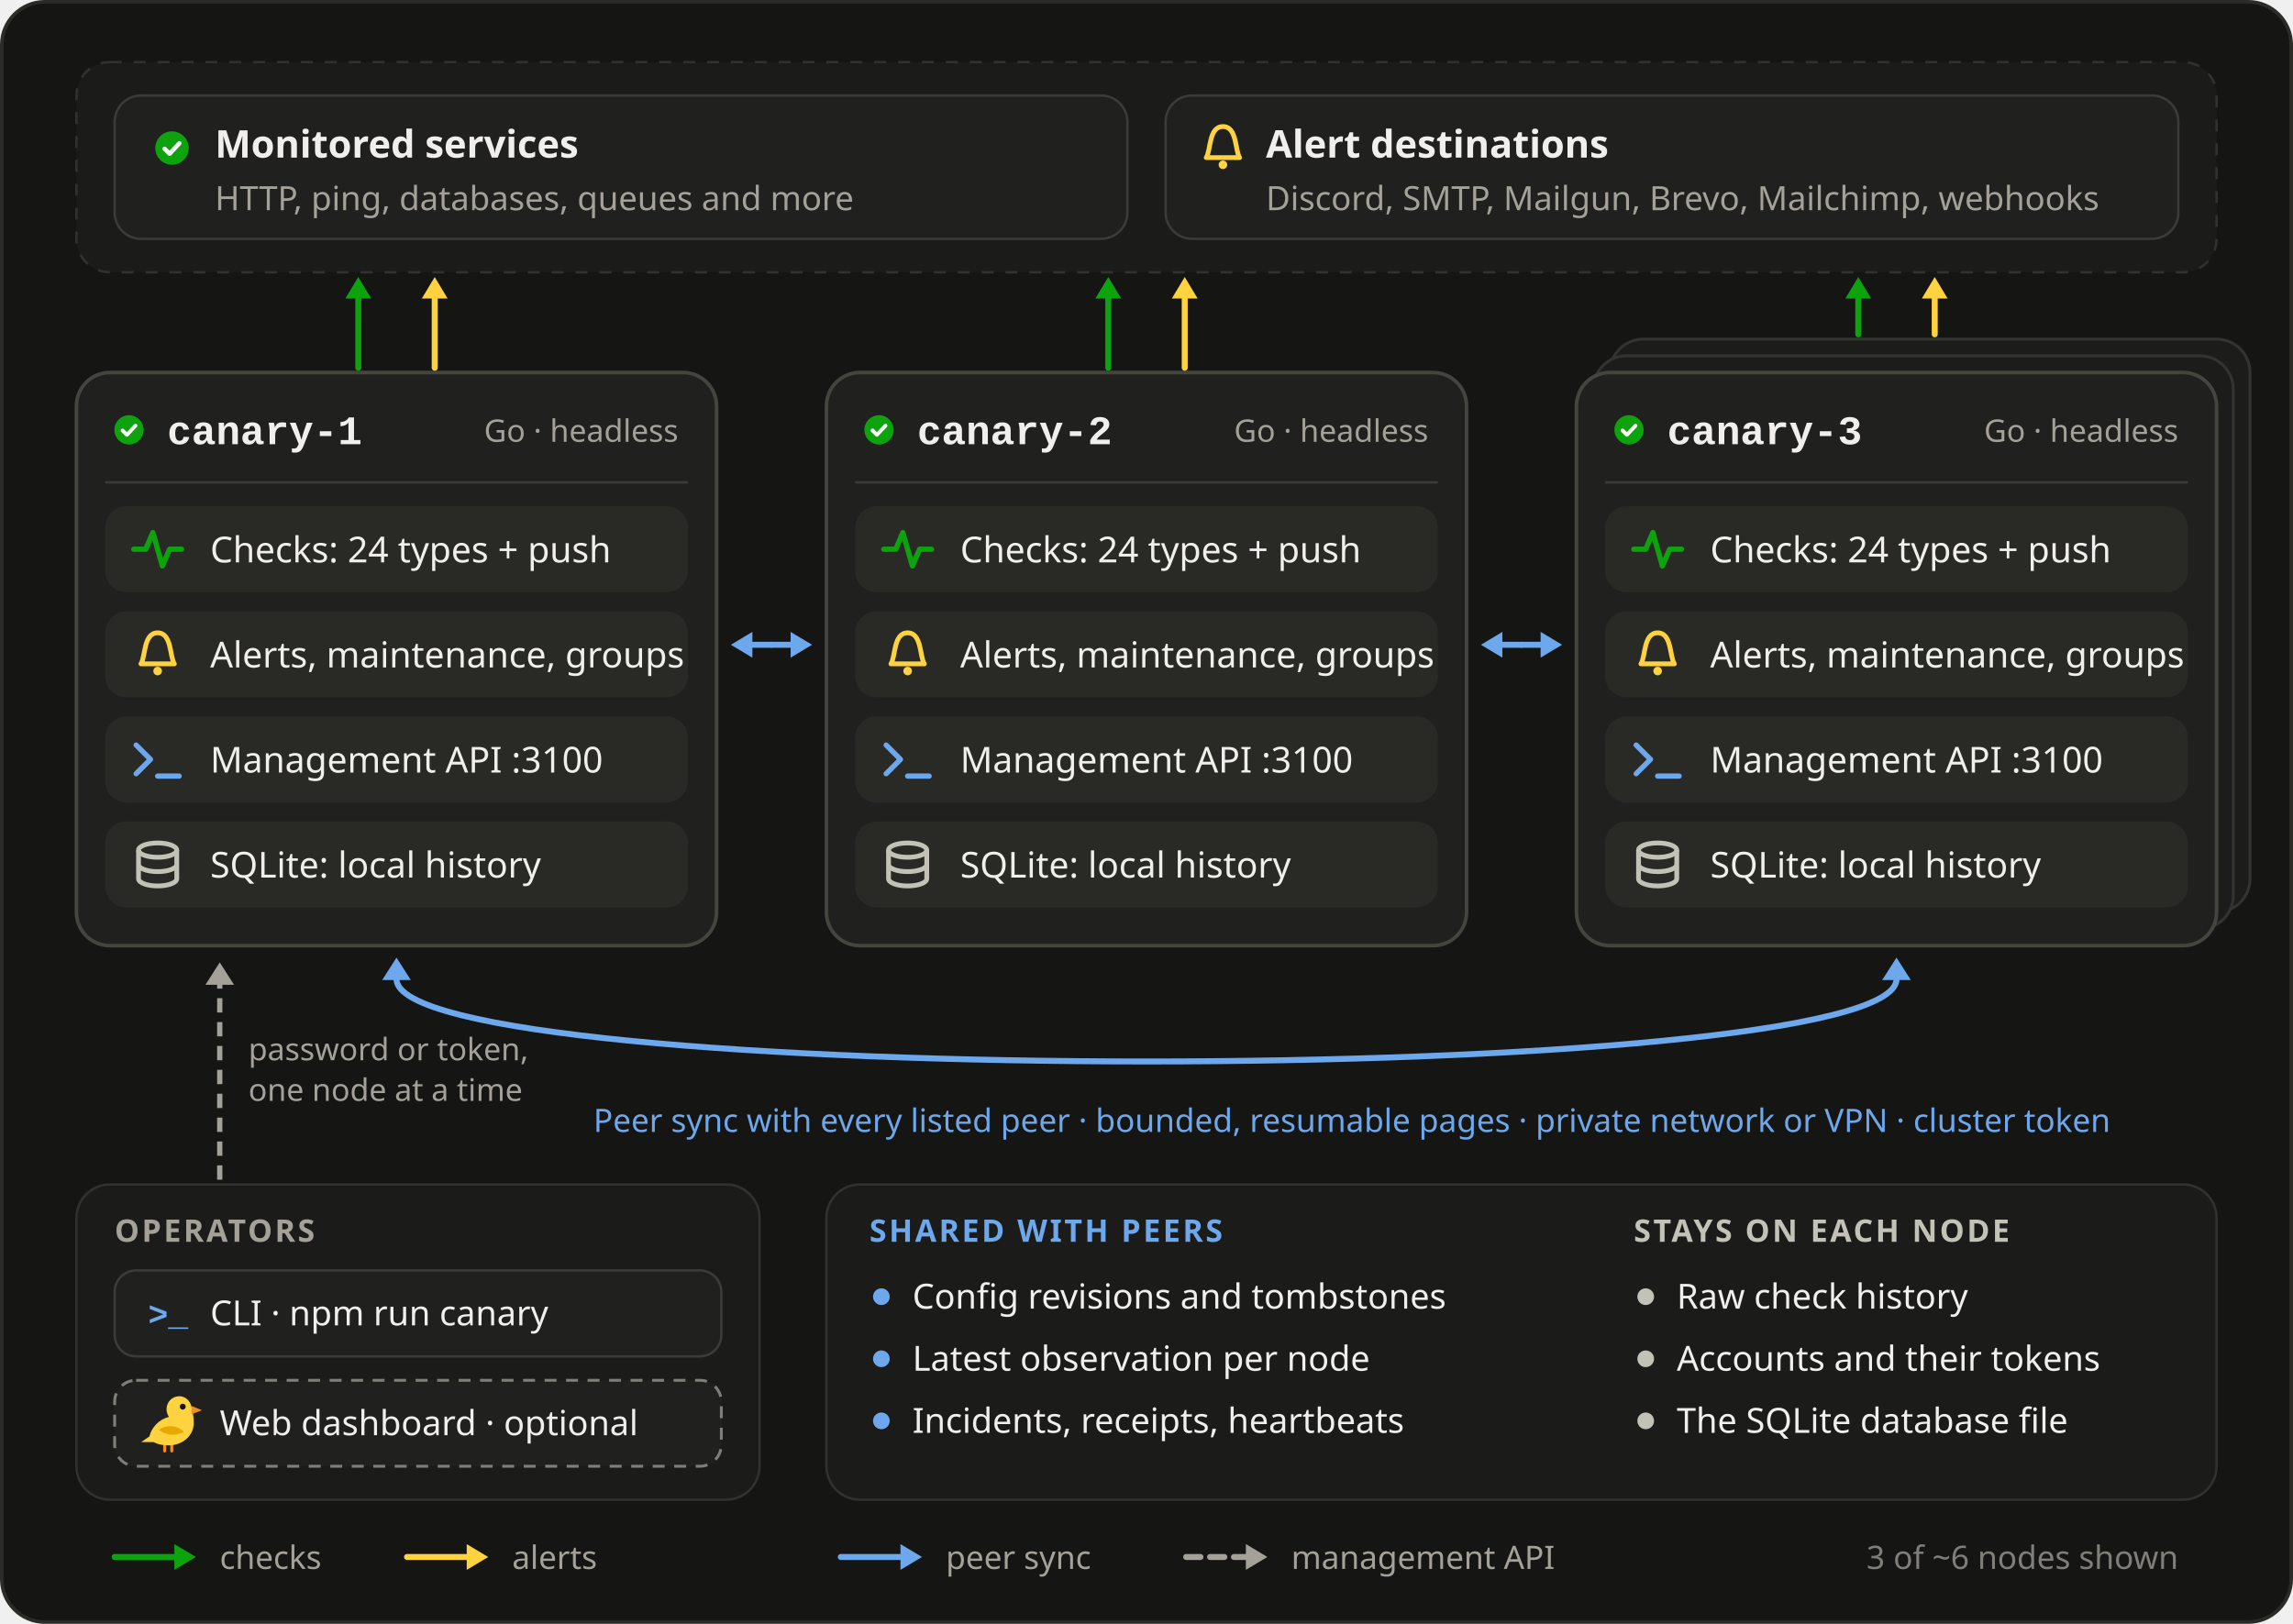
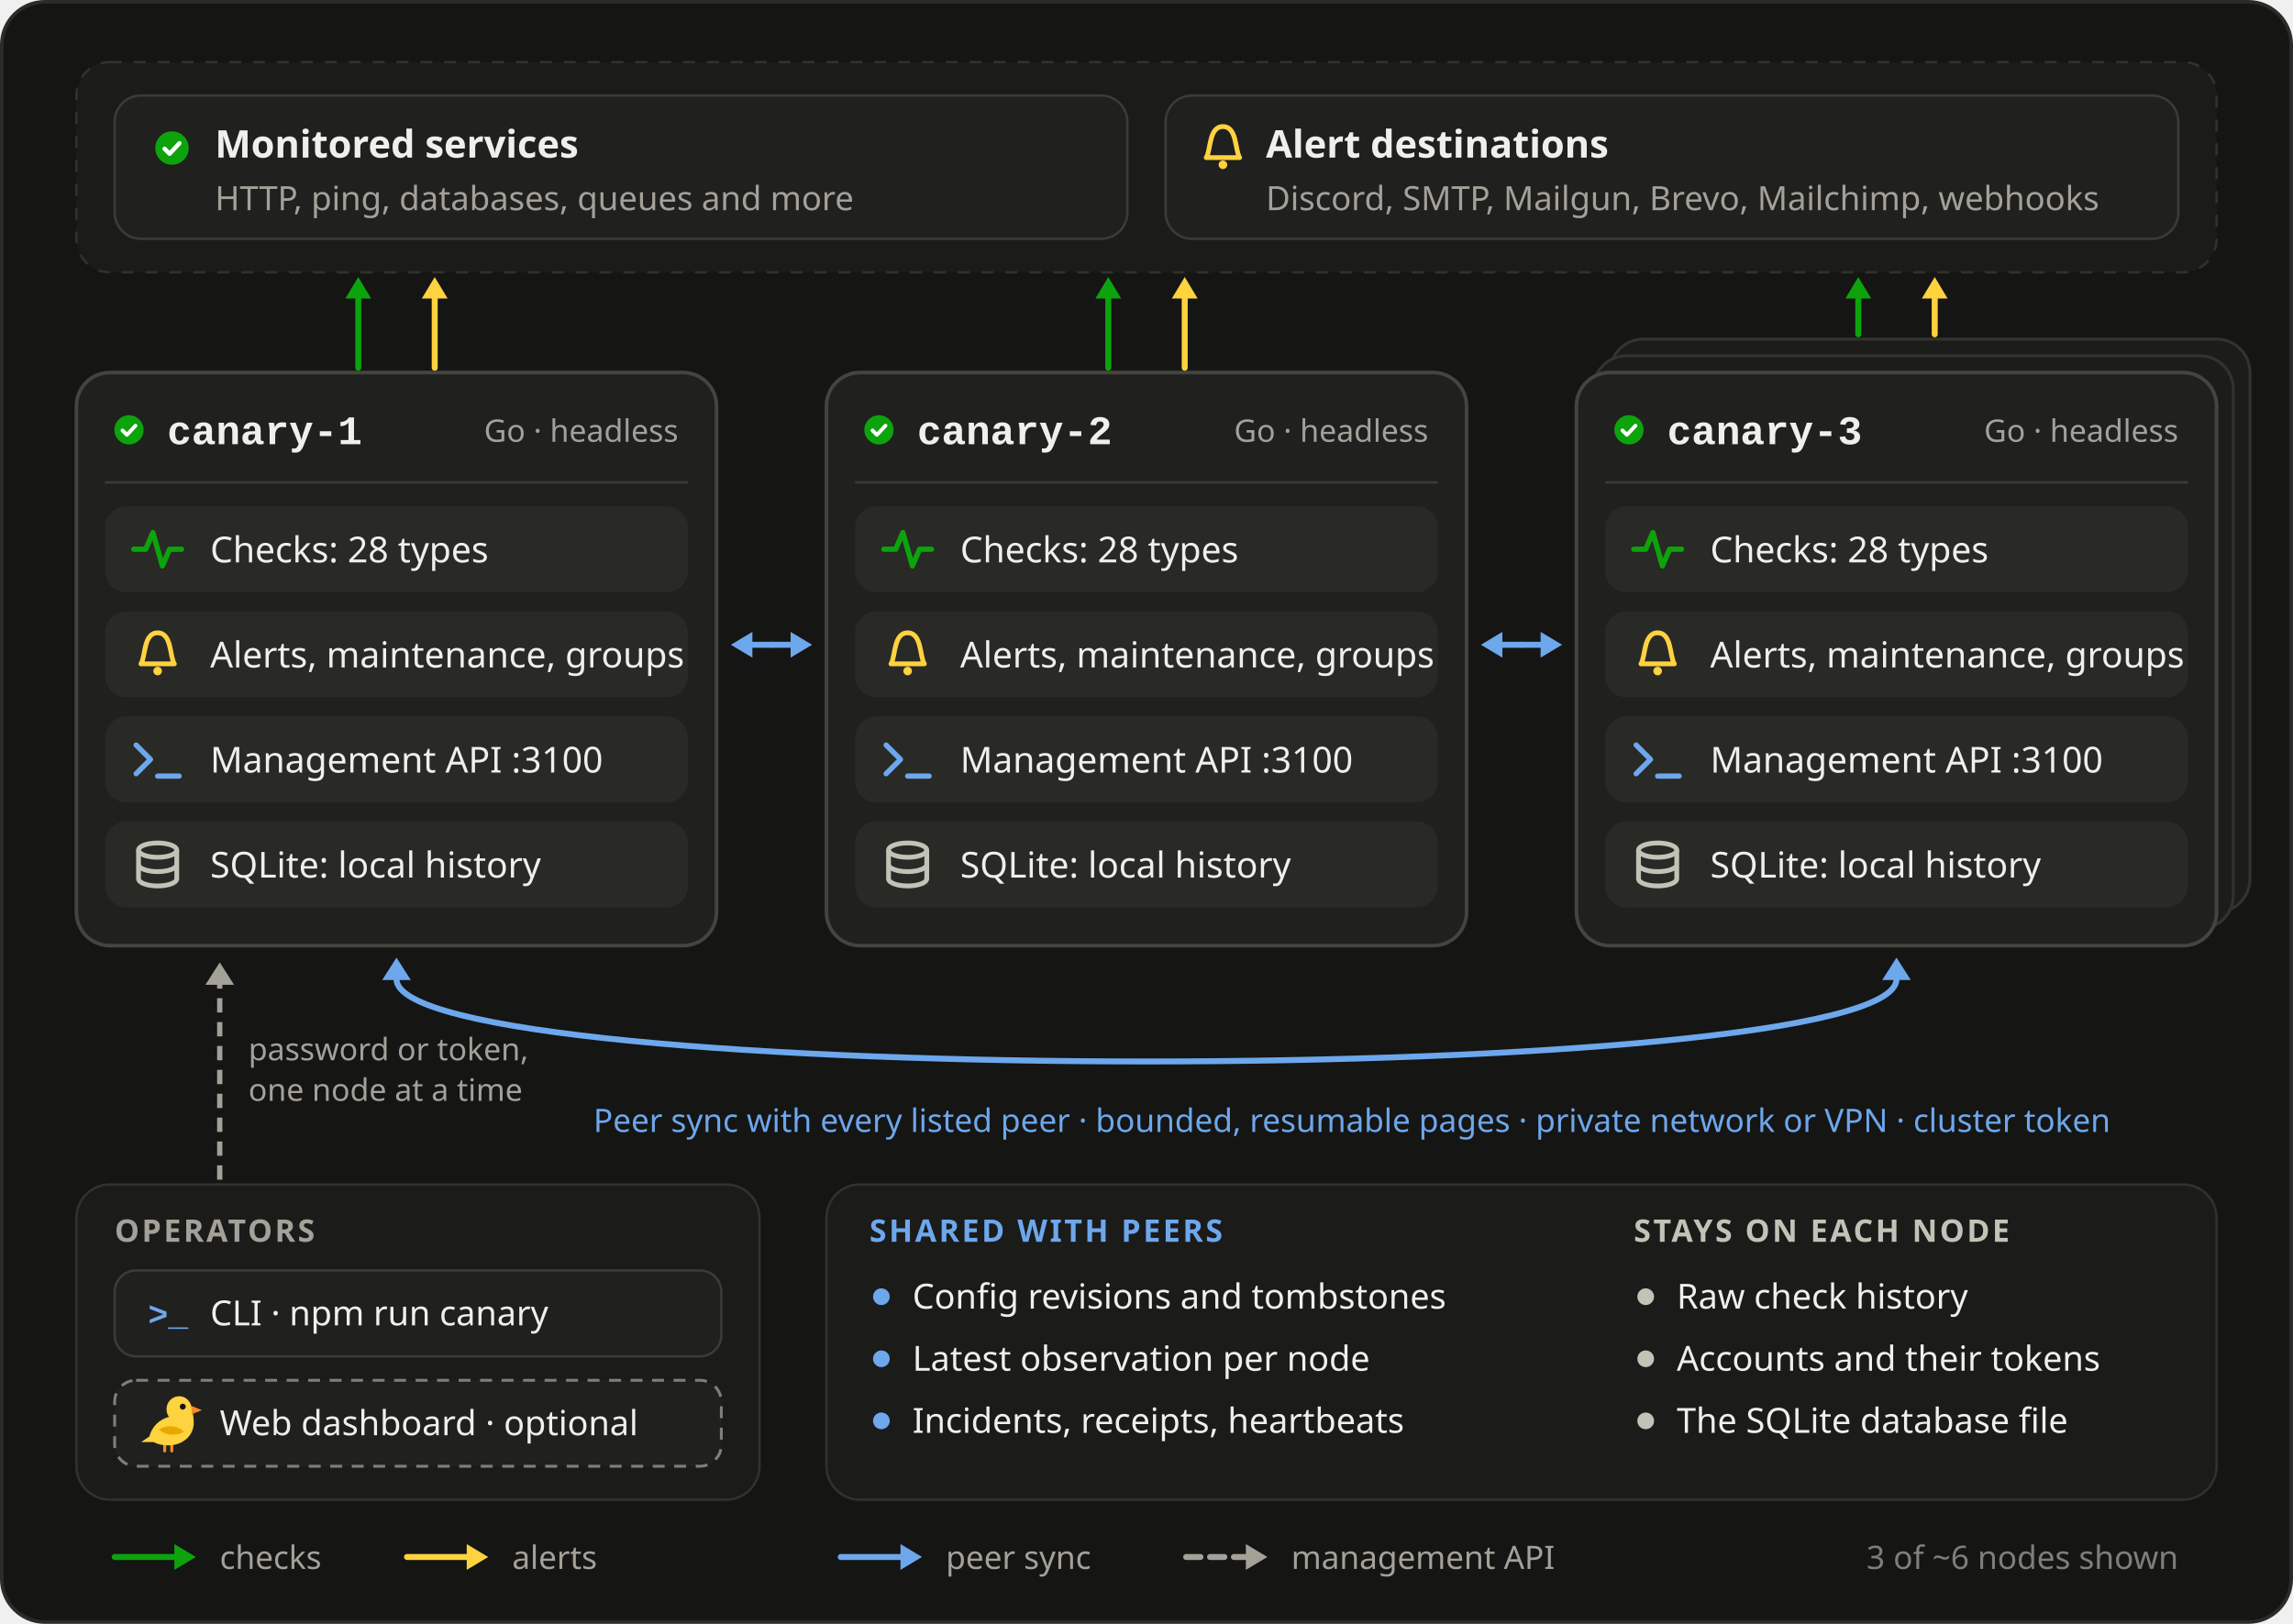
<svg xmlns="http://www.w3.org/2000/svg" width="960" height="680" viewBox="0 0 960 680" role="img" aria-labelledby="title desc">
  <defs>
    <style>
    .s { font-family: -apple-system, BlinkMacSystemFont, 'Segoe UI', 'Noto Sans', Helvetica, Arial, sans-serif; }
    .m { font-family: ui-monospace, SFMono-Regular, 'SF Mono', Menlo, Consolas, 'Liberation Mono', monospace; }
  </style>
  </defs>
  <rect x="0.75" y="0.75" width="958.5" height="678.5" rx="18" fill="#151514" stroke="#2b2b28" stroke-width="1.5" />
  <rect x="32" y="26" width="896" height="88" rx="14" fill="#1b1b1a" stroke="#31312e" stroke-width="1" stroke-dasharray="5 5" />
  <rect x="48" y="40" width="424" height="60" rx="11" fill="#20201e" stroke="#3b3b37" stroke-width="1" />
  <circle cx="72" cy="62" r="7.00" fill="#0ca30c" />
  <path d="M68.90 62.30l2.10 2.10 4.10 -4.40" fill="none" stroke="#fff" stroke-width="1.80" stroke-linecap="round" stroke-linejoin="round" />
  <text class="s" x="90" y="66" font-size="16" fill="#f0efec" font-weight="700">Monitored services</text>
  <text class="s" x="90" y="88" font-size="14" fill="#a3a198">HTTP, ping, databases, queues and more</text>
  <rect x="488" y="40" width="424" height="60" rx="11" fill="#20201e" stroke="#3b3b37" stroke-width="1" />
  <path d="M505 66C507 63 506 53 512 53C518 53 517 63 519 66Z" fill="none" stroke="#ffd23f" stroke-width="2" stroke-linejoin="round" />
  <circle cx="512" cy="69" r="1.8" fill="#ffd23f" />
  <text class="s" x="530" y="66" font-size="16" fill="#f0efec" font-weight="700">Alert destinations</text>
  <text class="s" x="530" y="88" font-size="14" fill="#a3a198">Discord, SMTP, Mailgun, Brevo, Mailchimp, webhooks</text>
  <rect x="674" y="142" width="268" height="240" rx="14" fill="#1c1c1b" stroke="#33332f" stroke-width="1.2" />
  <rect x="667" y="149" width="268" height="240" rx="14" fill="#1c1c1b" stroke="#33332f" stroke-width="1.2" />
  <rect x="32" y="156" width="268" height="240" rx="14" fill="#20201e" stroke="#45453f" stroke-width="1.5" />
  <circle cx="54" cy="180" r="6.12" fill="#0ca30c" />
  <path d="M51.29 180.26l1.84 1.84 3.59 -3.85" fill="none" stroke="#fff" stroke-width="1.57" stroke-linecap="round" stroke-linejoin="round" />
  <text class="m" x="70" y="186" font-size="17" fill="#f0efec" font-weight="700">canary-1</text>
  <text class="s" x="284" y="185" font-size="13" fill="#a3a198" text-anchor="end">Go · headless</text>
  <line x1="44" y1="202" x2="288" y2="202" stroke="#3b3b37" />
  <rect x="44" y="212" width="244" height="36" rx="9" fill="#292926" />
  <polyline points="56,230 61,230 64,223 68,237 71,230 76,230" fill="none" stroke="#0ca30c" stroke-width="2.2" stroke-linejoin="round" stroke-linecap="round" />
-   <text class="s" x="88" y="235.5" font-size="15" fill="#f0efec">Checks: 24 types + push</text>
+   <text class="s" x="88" y="235.5" font-size="15" fill="#f0efec">Checks: 28 types</text>
  <rect x="44" y="256" width="244" height="36" rx="9" fill="#292926" />
  <path d="M59 278C61 275 60 265 66 265C72 265 71 275 73 278Z" fill="none" stroke="#ffd23f" stroke-width="2" stroke-linejoin="round" />
  <circle cx="66" cy="281" r="1.8" fill="#ffd23f" />
  <text class="s" x="88" y="279.5" font-size="15" fill="#f0efec">Alerts, maintenance, groups</text>
  <rect x="44" y="300" width="244" height="36" rx="9" fill="#292926" />
  <polyline points="57,312 63,318 57,324" fill="none" stroke="#6da7ec" stroke-width="2.2" stroke-linecap="round" stroke-linejoin="round" />
  <line x1="66" y1="325" x2="75" y2="325" stroke="#6da7ec" stroke-width="2.2" stroke-linecap="round" />
  <text class="s" x="88" y="323.5" font-size="15" fill="#f0efec">Management API :3100</text>
  <rect x="44" y="344" width="244" height="36" rx="9" fill="#292926" />
  <ellipse cx="66" cy="356" rx="8" ry="3" fill="none" stroke="#c3c2b7" stroke-width="2" />
  <path d="M58 356 V368 A8 3 0 0 0 74 368 V356 M58 362 A8 3 0 0 0 74 362" fill="none" stroke="#c3c2b7" stroke-width="2" />
  <text class="s" x="88" y="367.5" font-size="15" fill="#f0efec">SQLite: local history</text>
  <line x1="150.0" y1="154.0" x2="150.0" y2="124.0" stroke="#0ca30c" stroke-width="2.5" stroke-linecap="round" />
  <polygon points="150.0,116.0 155.4,125.0 144.6,125.0" fill="#0ca30c" />
  <line x1="182.0" y1="154.0" x2="182.0" y2="124.0" stroke="#ffd23f" stroke-width="2.5" stroke-linecap="round" />
  <polygon points="182.0,116.0 187.4,125.0 176.6,125.0" fill="#ffd23f" />
  <rect x="346" y="156" width="268" height="240" rx="14" fill="#20201e" stroke="#45453f" stroke-width="1.5" />
  <circle cx="368" cy="180" r="6.12" fill="#0ca30c" />
  <path d="M365.29 180.26l1.84 1.84 3.59 -3.85" fill="none" stroke="#fff" stroke-width="1.57" stroke-linecap="round" stroke-linejoin="round" />
  <text class="m" x="384" y="186" font-size="17" fill="#f0efec" font-weight="700">canary-2</text>
  <text class="s" x="598" y="185" font-size="13" fill="#a3a198" text-anchor="end">Go · headless</text>
  <line x1="358" y1="202" x2="602" y2="202" stroke="#3b3b37" />
  <rect x="358" y="212" width="244" height="36" rx="9" fill="#292926" />
  <polyline points="370,230 375,230 378,223 382,237 385,230 390,230" fill="none" stroke="#0ca30c" stroke-width="2.2" stroke-linejoin="round" stroke-linecap="round" />
-   <text class="s" x="402" y="235.5" font-size="15" fill="#f0efec">Checks: 24 types + push</text>
+   <text class="s" x="402" y="235.5" font-size="15" fill="#f0efec">Checks: 28 types</text>
  <rect x="358" y="256" width="244" height="36" rx="9" fill="#292926" />
  <path d="M373 278C375 275 374 265 380 265C386 265 385 275 387 278Z" fill="none" stroke="#ffd23f" stroke-width="2" stroke-linejoin="round" />
  <circle cx="380" cy="281" r="1.8" fill="#ffd23f" />
  <text class="s" x="402" y="279.5" font-size="15" fill="#f0efec">Alerts, maintenance, groups</text>
  <rect x="358" y="300" width="244" height="36" rx="9" fill="#292926" />
  <polyline points="371,312 377,318 371,324" fill="none" stroke="#6da7ec" stroke-width="2.2" stroke-linecap="round" stroke-linejoin="round" />
  <line x1="380" y1="325" x2="389" y2="325" stroke="#6da7ec" stroke-width="2.2" stroke-linecap="round" />
  <text class="s" x="402" y="323.5" font-size="15" fill="#f0efec">Management API :3100</text>
  <rect x="358" y="344" width="244" height="36" rx="9" fill="#292926" />
  <ellipse cx="380" cy="356" rx="8" ry="3" fill="none" stroke="#c3c2b7" stroke-width="2" />
  <path d="M372 356 V368 A8 3 0 0 0 388 368 V356 M372 362 A8 3 0 0 0 388 362" fill="none" stroke="#c3c2b7" stroke-width="2" />
  <text class="s" x="402" y="367.5" font-size="15" fill="#f0efec">SQLite: local history</text>
  <line x1="464.0" y1="154.0" x2="464.0" y2="124.0" stroke="#0ca30c" stroke-width="2.5" stroke-linecap="round" />
  <polygon points="464.0,116.0 469.4,125.0 458.6,125.0" fill="#0ca30c" />
  <line x1="496.0" y1="154.0" x2="496.0" y2="124.0" stroke="#ffd23f" stroke-width="2.5" stroke-linecap="round" />
  <polygon points="496.0,116.0 501.4,125.0 490.6,125.0" fill="#ffd23f" />
  <rect x="660" y="156" width="268" height="240" rx="14" fill="#20201e" stroke="#45453f" stroke-width="1.5" />
  <circle cx="682" cy="180" r="6.12" fill="#0ca30c" />
  <path d="M679.29 180.26l1.84 1.84 3.59 -3.85" fill="none" stroke="#fff" stroke-width="1.57" stroke-linecap="round" stroke-linejoin="round" />
  <text class="m" x="698" y="186" font-size="17" fill="#f0efec" font-weight="700">canary-3</text>
  <text class="s" x="912" y="185" font-size="13" fill="#a3a198" text-anchor="end">Go · headless</text>
  <line x1="672" y1="202" x2="916" y2="202" stroke="#3b3b37" />
  <rect x="672" y="212" width="244" height="36" rx="9" fill="#292926" />
  <polyline points="684,230 689,230 692,223 696,237 699,230 704,230" fill="none" stroke="#0ca30c" stroke-width="2.2" stroke-linejoin="round" stroke-linecap="round" />
-   <text class="s" x="716" y="235.5" font-size="15" fill="#f0efec">Checks: 24 types + push</text>
+   <text class="s" x="716" y="235.5" font-size="15" fill="#f0efec">Checks: 28 types</text>
  <rect x="672" y="256" width="244" height="36" rx="9" fill="#292926" />
  <path d="M687 278C689 275 688 265 694 265C700 265 699 275 701 278Z" fill="none" stroke="#ffd23f" stroke-width="2" stroke-linejoin="round" />
  <circle cx="694" cy="281" r="1.8" fill="#ffd23f" />
  <text class="s" x="716" y="279.5" font-size="15" fill="#f0efec">Alerts, maintenance, groups</text>
  <rect x="672" y="300" width="244" height="36" rx="9" fill="#292926" />
  <polyline points="685,312 691,318 685,324" fill="none" stroke="#6da7ec" stroke-width="2.2" stroke-linecap="round" stroke-linejoin="round" />
  <line x1="694" y1="325" x2="703" y2="325" stroke="#6da7ec" stroke-width="2.2" stroke-linecap="round" />
  <text class="s" x="716" y="323.5" font-size="15" fill="#f0efec">Management API :3100</text>
  <rect x="672" y="344" width="244" height="36" rx="9" fill="#292926" />
  <ellipse cx="694" cy="356" rx="8" ry="3" fill="none" stroke="#c3c2b7" stroke-width="2" />
  <path d="M686 356 V368 A8 3 0 0 0 702 368 V356 M686 362 A8 3 0 0 0 702 362" fill="none" stroke="#c3c2b7" stroke-width="2" />
  <text class="s" x="716" y="367.5" font-size="15" fill="#f0efec">SQLite: local history</text>
  <line x1="778.0" y1="140.0" x2="778.0" y2="124.0" stroke="#0ca30c" stroke-width="2.5" stroke-linecap="round" />
  <polygon points="778.0,116.0 783.4,125.0 772.6,125.0" fill="#0ca30c" />
  <line x1="810.0" y1="140.0" x2="810.0" y2="124.0" stroke="#ffd23f" stroke-width="2.5" stroke-linecap="round" />
  <polygon points="810.0,116.0 815.4,125.0 804.6,125.0" fill="#ffd23f" />
  <line x1="323.0" y1="270.0" x2="314.0" y2="270.0" stroke="#6da7ec" stroke-width="2.5" stroke-linecap="round" />
  <polygon points="306.0,270.0 315.0,264.6 315.0,275.4" fill="#6da7ec" />
  <line x1="323.0" y1="270.0" x2="332.0" y2="270.0" stroke="#6da7ec" stroke-width="2.5" stroke-linecap="round" />
  <polygon points="340.0,270.0 331.0,275.4 331.0,264.6" fill="#6da7ec" />
  <line x1="637.0" y1="270.0" x2="628.0" y2="270.0" stroke="#6da7ec" stroke-width="2.5" stroke-linecap="round" />
  <polygon points="620.0,270.0 629.0,264.6 629.0,275.4" fill="#6da7ec" />
  <line x1="637.0" y1="270.0" x2="646.0" y2="270.0" stroke="#6da7ec" stroke-width="2.5" stroke-linecap="round" />
  <polygon points="654.0,270.0 645.0,275.4 645.0,264.6" fill="#6da7ec" />
  <path d="M166 410 C166 456 794 456 794 410" fill="none" stroke="#6da7ec" stroke-width="2.5" />
  <polygon points="166,401 160,410.4 172,410.4" fill="#6da7ec" />
  <polygon points="794,401 788,410.4 800,410.4" fill="#6da7ec" />
  <text class="s" x="566" y="474" font-size="13.5" fill="#6da7ec" text-anchor="middle">Peer sync with every listed peer · bounded, resumable pages · private network or VPN · cluster token</text>
  <rect x="32" y="496" width="286" height="132" rx="14" fill="#1b1b1a" stroke="#31312e" stroke-width="1" />
  <text class="s" x="48" y="520" font-size="13" fill="#a3a198" font-weight="700" letter-spacing="1">OPERATORS</text>
  <rect x="48" y="532" width="254" height="36" rx="9" fill="#20201e" stroke="#3b3b37" stroke-width="1" />
  <text class="m" x="62" y="555" font-size="14" fill="#6da7ec" font-weight="700">&gt;_</text>
  <text class="s" x="88" y="555" font-size="14.5" fill="#f0efec">CLI · npm run canary</text>
  <rect x="48" y="578" width="254" height="36" rx="9" fill="#20201e" stroke="#807e78" stroke-width="1.2" stroke-dasharray="5 4" />
  <g transform="translate(56 580) scale(0.78)">
    <path d="M16.6 32.2V35.4M20.4 32V35.4" stroke="#f28c28" stroke-width="1.6" stroke-linecap="round" />
    <path d="M31.2 13.4C31.2 9.3 28.2 6 24.4 6C20.6 6 17.6 9.1 17.6 12.9C17.6 14.6 18.1 16 18.9 17.1C13.6 18.4 9.6 22.6 8.4 27.6L4 30.6L10.6 30.6C12.8 31.8 15.6 32.4 18.6 32.4C26.2 32.4 32.2 27.2 32.2 20.4C32.2 17.8 31.9 15.4 31.2 13.4Z" fill="#ffd23f" />
    <path d="M13.6 24C17.4 21.2 23.4 21.4 27 25.2C22.6 27.4 17.2 27.2 13.6 24Z" fill="#e9a800" />
    <path d="M31 11.2L36.6 13.5L31.1 15.7Z" fill="#f28c28" />
    <circle cx="26.3" cy="11.6" r="1.6" fill="#151514" />
  </g>
  <text class="s" x="92" y="601" font-size="14.5" fill="#f0efec">Web dashboard · optional</text>
  <line x1="92" y1="494" x2="92" y2="412" stroke="#a3a198" stroke-width="2.2" stroke-dasharray="6 4" />
  <polygon points="92,403 86,412.4 98,412.4" fill="#a3a198" />
  <text class="s" x="104" y="444" font-size="13" fill="#a3a198">password or token,</text>
  <text class="s" x="104" y="461" font-size="13" fill="#a3a198">one node at a time</text>
  <rect x="346" y="496" width="582" height="132" rx="14" fill="#1b1b1a" stroke="#31312e" stroke-width="1" />
  <text class="s" x="364" y="520" font-size="13" fill="#6da7ec" font-weight="700" letter-spacing="1">SHARED WITH PEERS</text>
  <circle cx="369" cy="543" r="3.5" fill="#6da7ec" />
  <text class="s" x="382" y="548" font-size="14.5" fill="#f0efec">Config revisions and tombstones</text>
  <circle cx="369" cy="569" r="3.5" fill="#6da7ec" />
  <text class="s" x="382" y="574" font-size="14.5" fill="#f0efec">Latest observation per node</text>
  <circle cx="369" cy="595" r="3.5" fill="#6da7ec" />
  <text class="s" x="382" y="600" font-size="14.5" fill="#f0efec">Incidents, receipts, heartbeats</text>
  <text class="s" x="684" y="520" font-size="13" fill="#c3c2b7" font-weight="700" letter-spacing="1">STAYS ON EACH NODE</text>
  <circle cx="689" cy="543" r="3.5" fill="#c3c2b7" />
  <text class="s" x="702" y="548" font-size="14.5" fill="#f0efec">Raw check history</text>
  <circle cx="689" cy="569" r="3.5" fill="#c3c2b7" />
  <text class="s" x="702" y="574" font-size="14.5" fill="#f0efec">Accounts and their tokens</text>
  <circle cx="689" cy="595" r="3.5" fill="#c3c2b7" />
  <text class="s" x="702" y="600" font-size="14.5" fill="#f0efec">The SQLite database file</text>
  <line x1="48.0" y1="652.0" x2="74.0" y2="652.0" stroke="#0ca30c" stroke-width="2.5" stroke-linecap="round" />
  <polygon points="82.0,652.0 73.0,657.4 73.0,646.6" fill="#0ca30c" />
  <text class="s" x="92" y="657" font-size="13.5" fill="#a3a198">checks</text>
  <line x1="170.4" y1="652.0" x2="196.4" y2="652.0" stroke="#ffd23f" stroke-width="2.5" stroke-linecap="round" />
  <polygon points="204.4,652.0 195.4,657.4 195.4,646.6" fill="#ffd23f" />
  <text class="s" x="214.4" y="657" font-size="13.5" fill="#a3a198">alerts</text>
  <line x1="352.0" y1="652.0" x2="378.0" y2="652.0" stroke="#6da7ec" stroke-width="2.5" stroke-linecap="round" />
  <polygon points="386.0,652.0 377.0,657.4 377.0,646.6" fill="#6da7ec" />
  <text class="s" x="396.0" y="657" font-size="13.5" fill="#a3a198">peer sync</text>
  <line x1="496.6" y1="652.0" x2="522.6" y2="652.0" stroke="#a3a198" stroke-width="2.5" stroke-linecap="round" stroke-dasharray="6 4" />
  <polygon points="530.6,652.0 521.6,657.4 521.6,646.6" fill="#a3a198" />
  <text class="s" x="540.6" y="657" font-size="13.5" fill="#a3a198">management API</text>
  <text class="s" x="912" y="657" font-size="13.5" fill="#807e78" text-anchor="end">3 of ~6 nodes shown</text>
</svg>
